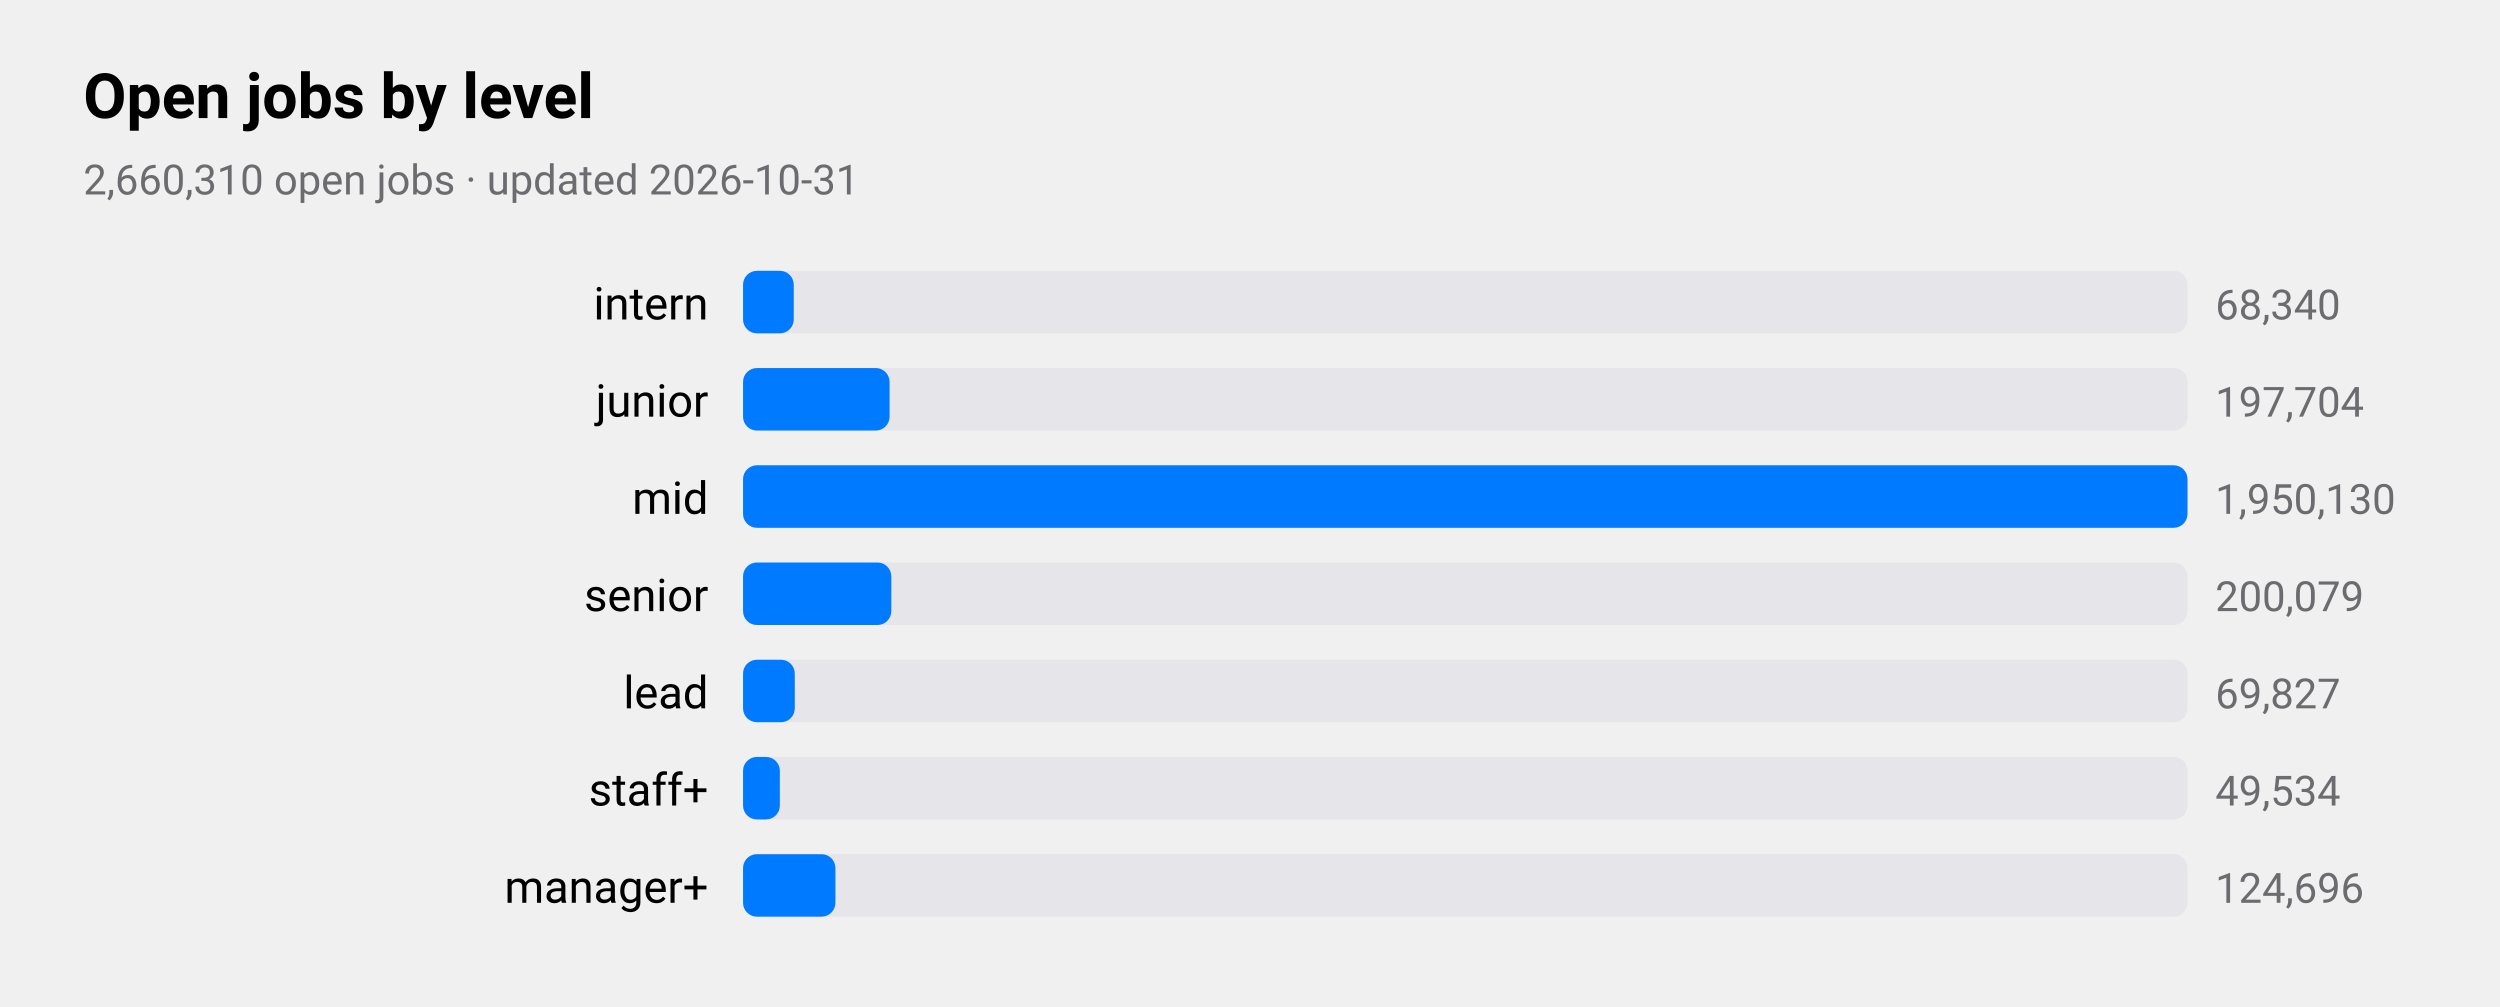
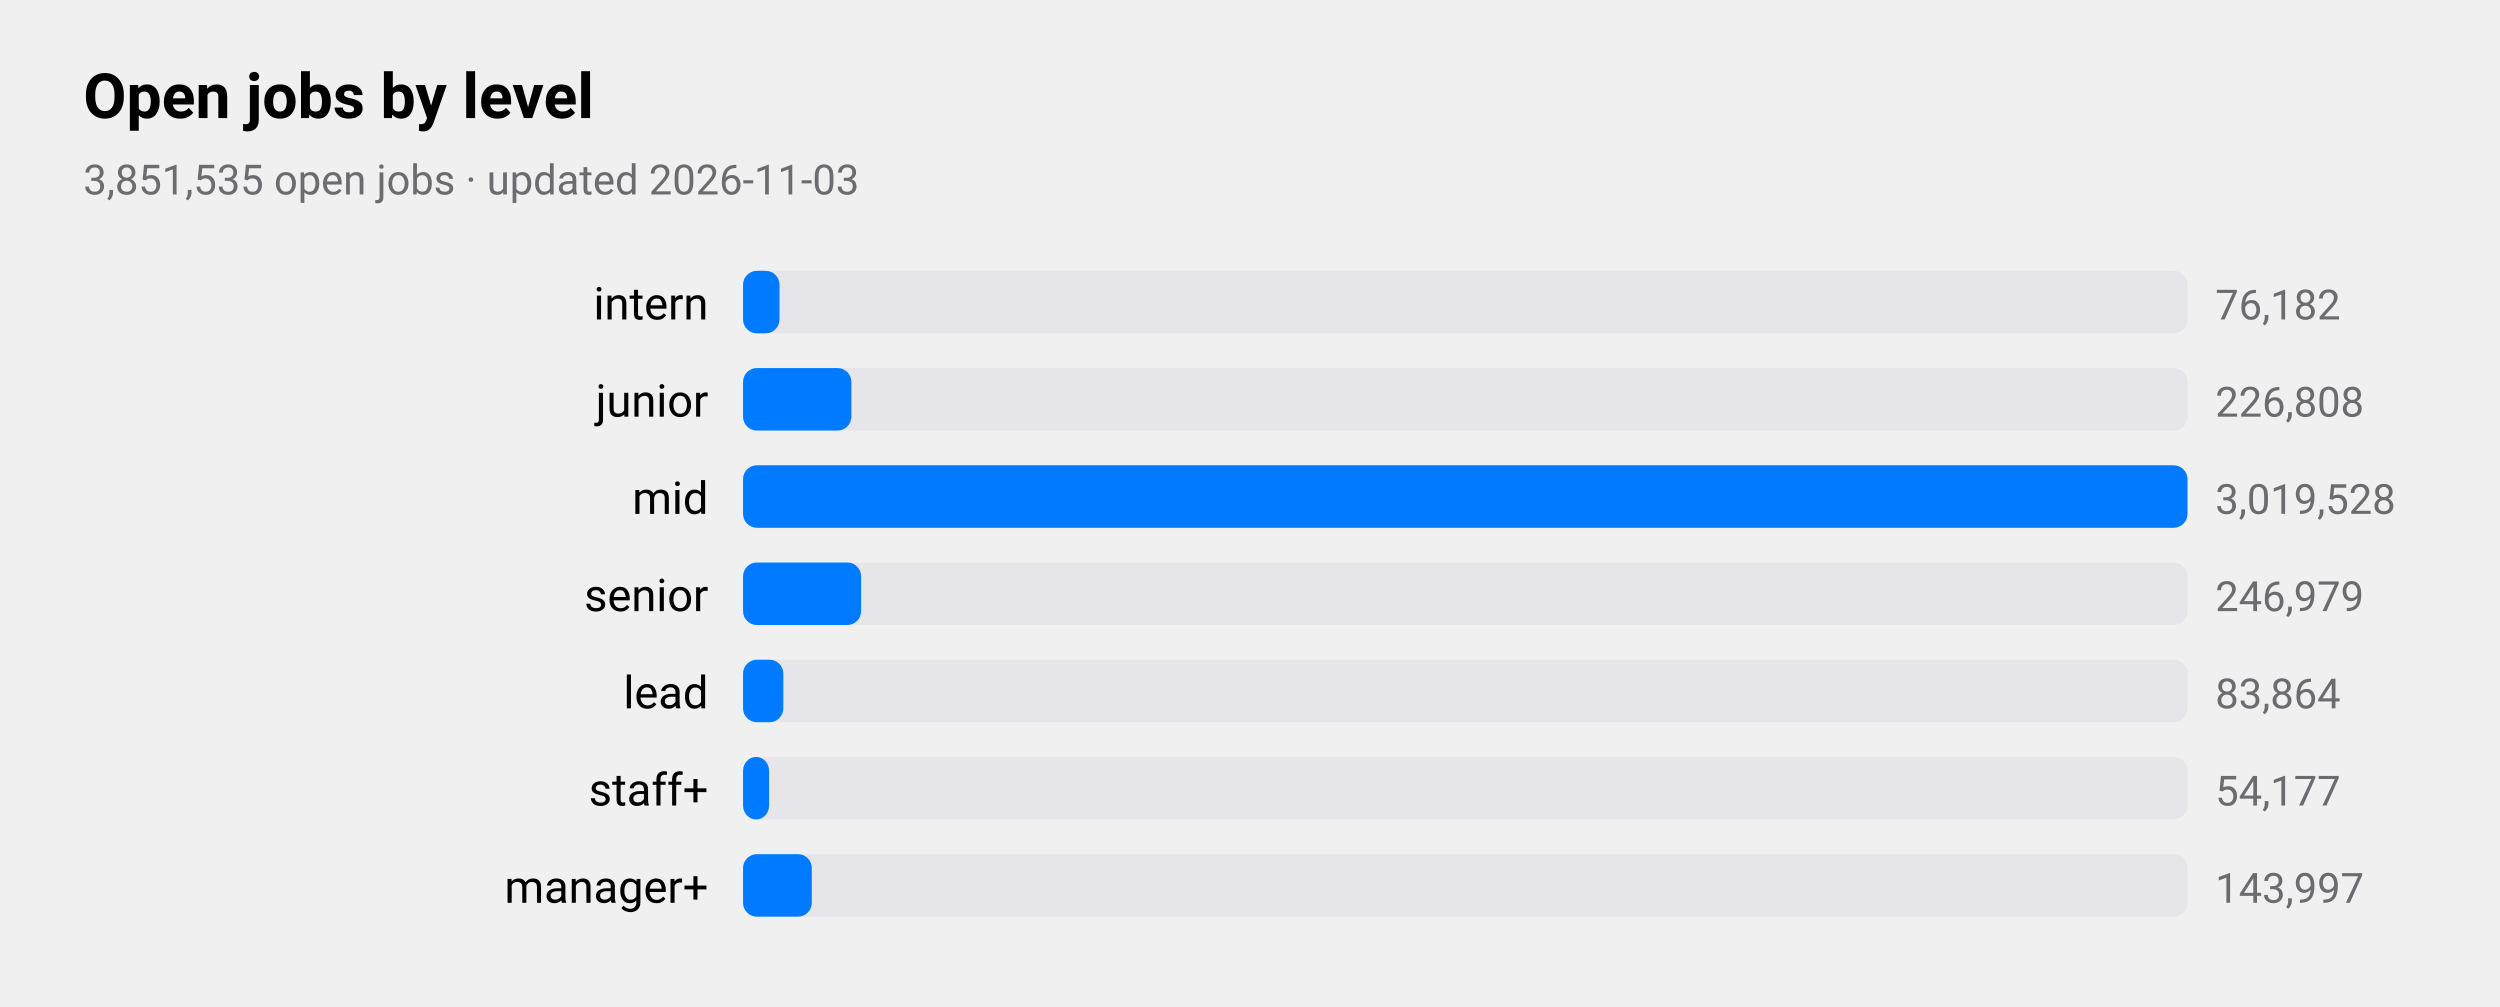
<svg xmlns="http://www.w3.org/2000/svg" viewBox="0 0 720 290" width="720" height="290" role="img" aria-label="Open jobs by level">
  <style>
text{font-family:-apple-system,BlinkMacSystemFont,"SF Pro Text","Helvetica Neue","Segoe UI",Roboto,sans-serif;fill:#000}
.sub,.val,.axis{fill:#6c6c70}.bar{fill:#007aff}.track{fill:#e5e5ea}.grid{stroke:#d1d1d6}
.l1{fill:none;stroke:#007aff;stroke-width:2.5}.d1{fill:#007aff}.l2{fill:none;stroke:#ff9500;stroke-width:2.5}.d2{fill:#ff9500}
.l3{fill:none;stroke:#34c759;stroke-width:2.5}.d3{fill:#34c759}.l4{fill:none;stroke:#af52de;stroke-width:2.5}.d4{fill:#af52de}
.l5{fill:none;stroke:#ff3b30;stroke-width:2.5}.d5{fill:#ff3b30}.l6{fill:none;stroke:#00b8d4;stroke-width:2.5}.d6{fill:#00b8d4}
@media(prefers-color-scheme:dark){text{fill:#fff}.sub,.val,.axis{fill:#98989d}.bar{fill:#0a84ff}.track{fill:#2c2c2e}.grid{stroke:#38383a}
.l1{stroke:#0a84ff}.d1{fill:#0a84ff}.l2{stroke:#ff9f0a}.d2{fill:#ff9f0a}
.l3{stroke:#30d158}.d3{fill:#30d158}.l4{stroke:#bf5af2}.d4{fill:#bf5af2}.l5{stroke:#ff453a}.d5{fill:#ff453a}.l6{stroke:#40cbe0}.d6{fill:#40cbe0}}
</style>
  <text x="24" y="34" font-size="18" font-weight="600">Open jobs by level</text>
-   <text class="sub" x="24" y="56" font-size="12">2,660,310 open jobs · updated 2026-10-31</text>
+   <text class="sub" x="24" y="56" font-size="12">3,851,535 open jobs · updated 2026-11-03</text>
  <text x="204" y="92" font-size="13" text-anchor="end">intern</text>
  <rect class="track" x="214" y="78" width="416" height="18" rx="4" />
-   <rect class="bar" x="214" y="78" width="14.6" height="18" rx="4" />
-   <text class="val" x="638" y="92" font-size="12">68,340</text>
+   <rect class="bar" x="214" y="78" width="10.5" height="18" rx="4" />
+   <text class="val" x="638" y="92" font-size="12">76,182</text>
  <text x="204" y="120" font-size="13" text-anchor="end">junior</text>
  <rect class="track" x="214" y="106" width="416" height="18" rx="4" />
-   <rect class="bar" x="214" y="106" width="42.2" height="18" rx="4" />
-   <text class="val" x="638" y="120" font-size="12">197,704</text>
+   <rect class="bar" x="214" y="106" width="31.2" height="18" rx="4" />
+   <text class="val" x="638" y="120" font-size="12">226,808</text>
  <text x="204" y="148" font-size="13" text-anchor="end">mid</text>
  <rect class="track" x="214" y="134" width="416" height="18" rx="4" />
  <rect class="bar" x="214" y="134" width="416.0" height="18" rx="4" />
-   <text class="val" x="638" y="148" font-size="12">1,950,130</text>
+   <text class="val" x="638" y="148" font-size="12">3,019,528</text>
  <text x="204" y="176" font-size="13" text-anchor="end">senior</text>
  <rect class="track" x="214" y="162" width="416" height="18" rx="4" />
-   <rect class="bar" x="214" y="162" width="42.7" height="18" rx="4" />
-   <text class="val" x="638" y="176" font-size="12">200,079</text>
+   <rect class="bar" x="214" y="162" width="34.0" height="18" rx="4" />
+   <text class="val" x="638" y="176" font-size="12">246,979</text>
  <text x="204" y="204" font-size="13" text-anchor="end">lead</text>
  <rect class="track" x="214" y="190" width="416" height="18" rx="4" />
-   <rect class="bar" x="214" y="190" width="14.9" height="18" rx="4" />
-   <text class="val" x="638" y="204" font-size="12">69,827</text>
+   <rect class="bar" x="214" y="190" width="11.6" height="18" rx="4" />
+   <text class="val" x="638" y="204" font-size="12">83,864</text>
  <text x="204" y="232" font-size="13" text-anchor="end">staff+</text>
  <rect class="track" x="214" y="218" width="416" height="18" rx="4" />
-   <rect class="bar" x="214" y="218" width="10.6" height="18" rx="4" />
-   <text class="val" x="638" y="232" font-size="12">49,534</text>
+   <rect class="bar" x="214" y="218" width="7.5" height="18" rx="4" />
+   <text class="val" x="638" y="232" font-size="12">54,177</text>
  <text x="204" y="260" font-size="13" text-anchor="end">manager+</text>
  <rect class="track" x="214" y="246" width="416" height="18" rx="4" />
-   <rect class="bar" x="214" y="246" width="26.6" height="18" rx="4" />
-   <text class="val" x="638" y="260" font-size="12">124,696</text>
+   <rect class="bar" x="214" y="246" width="19.8" height="18" rx="4" />
+   <text class="val" x="638" y="260" font-size="12">143,997</text>
</svg>
